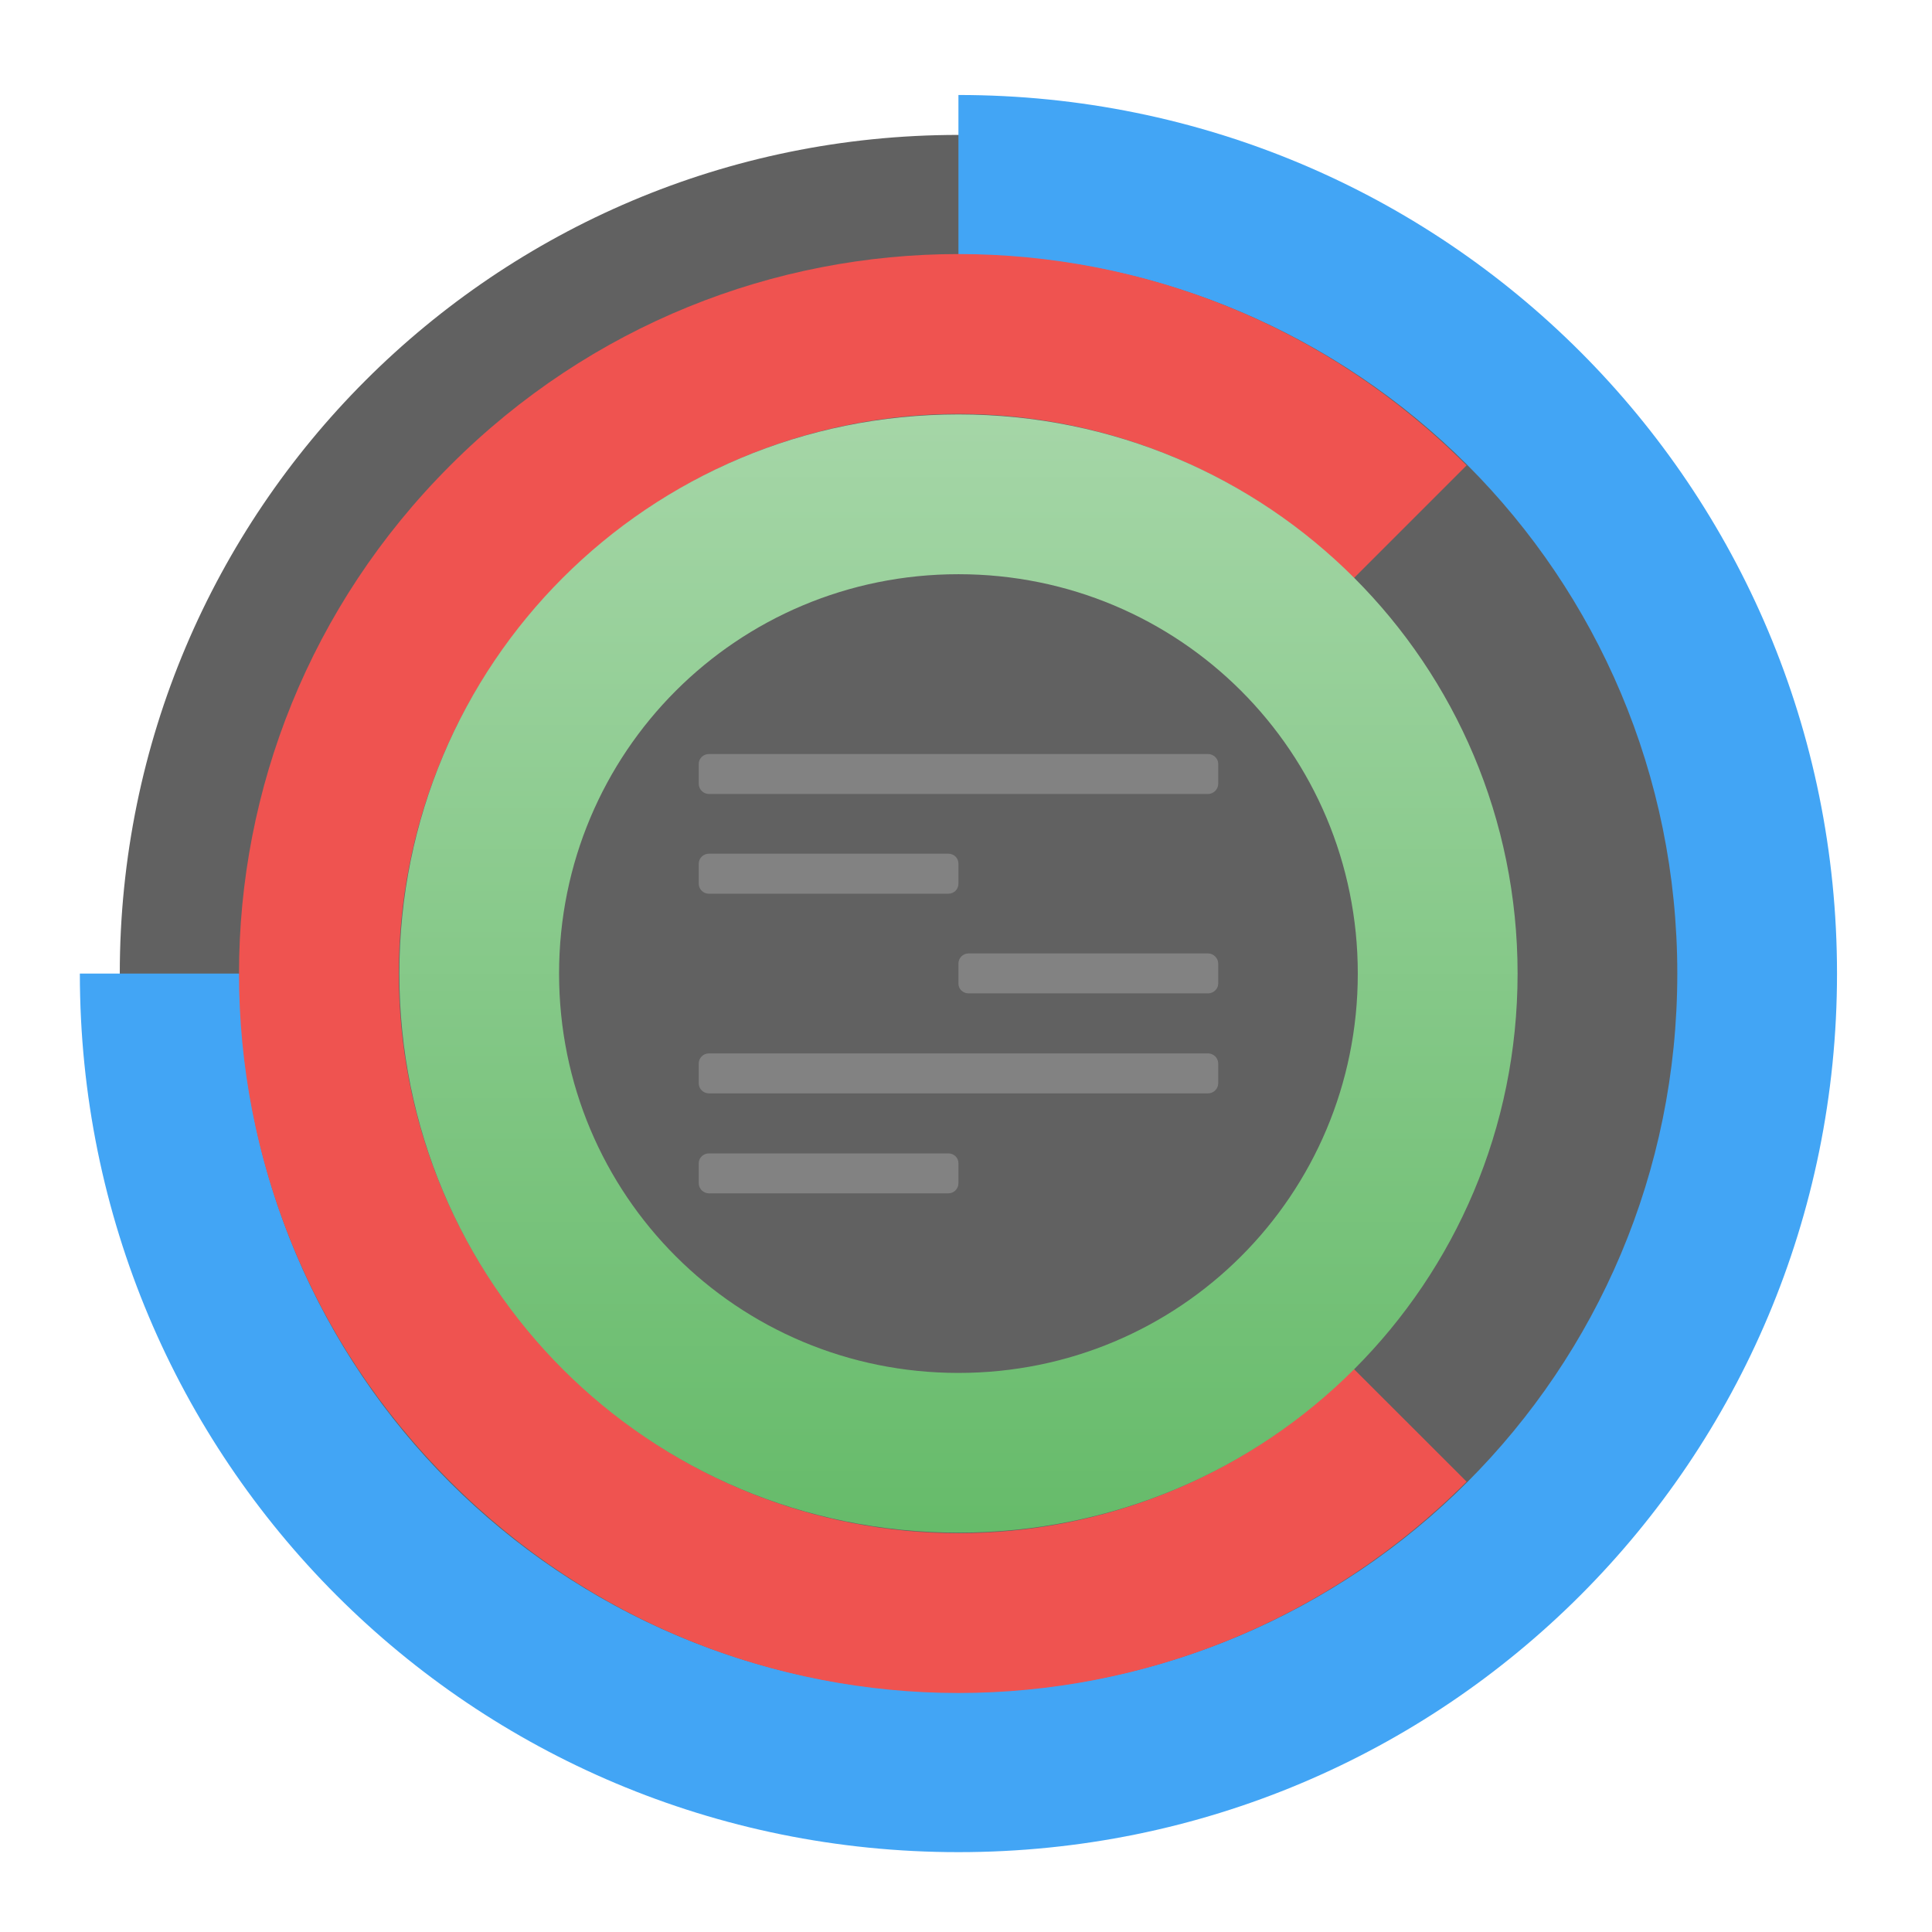
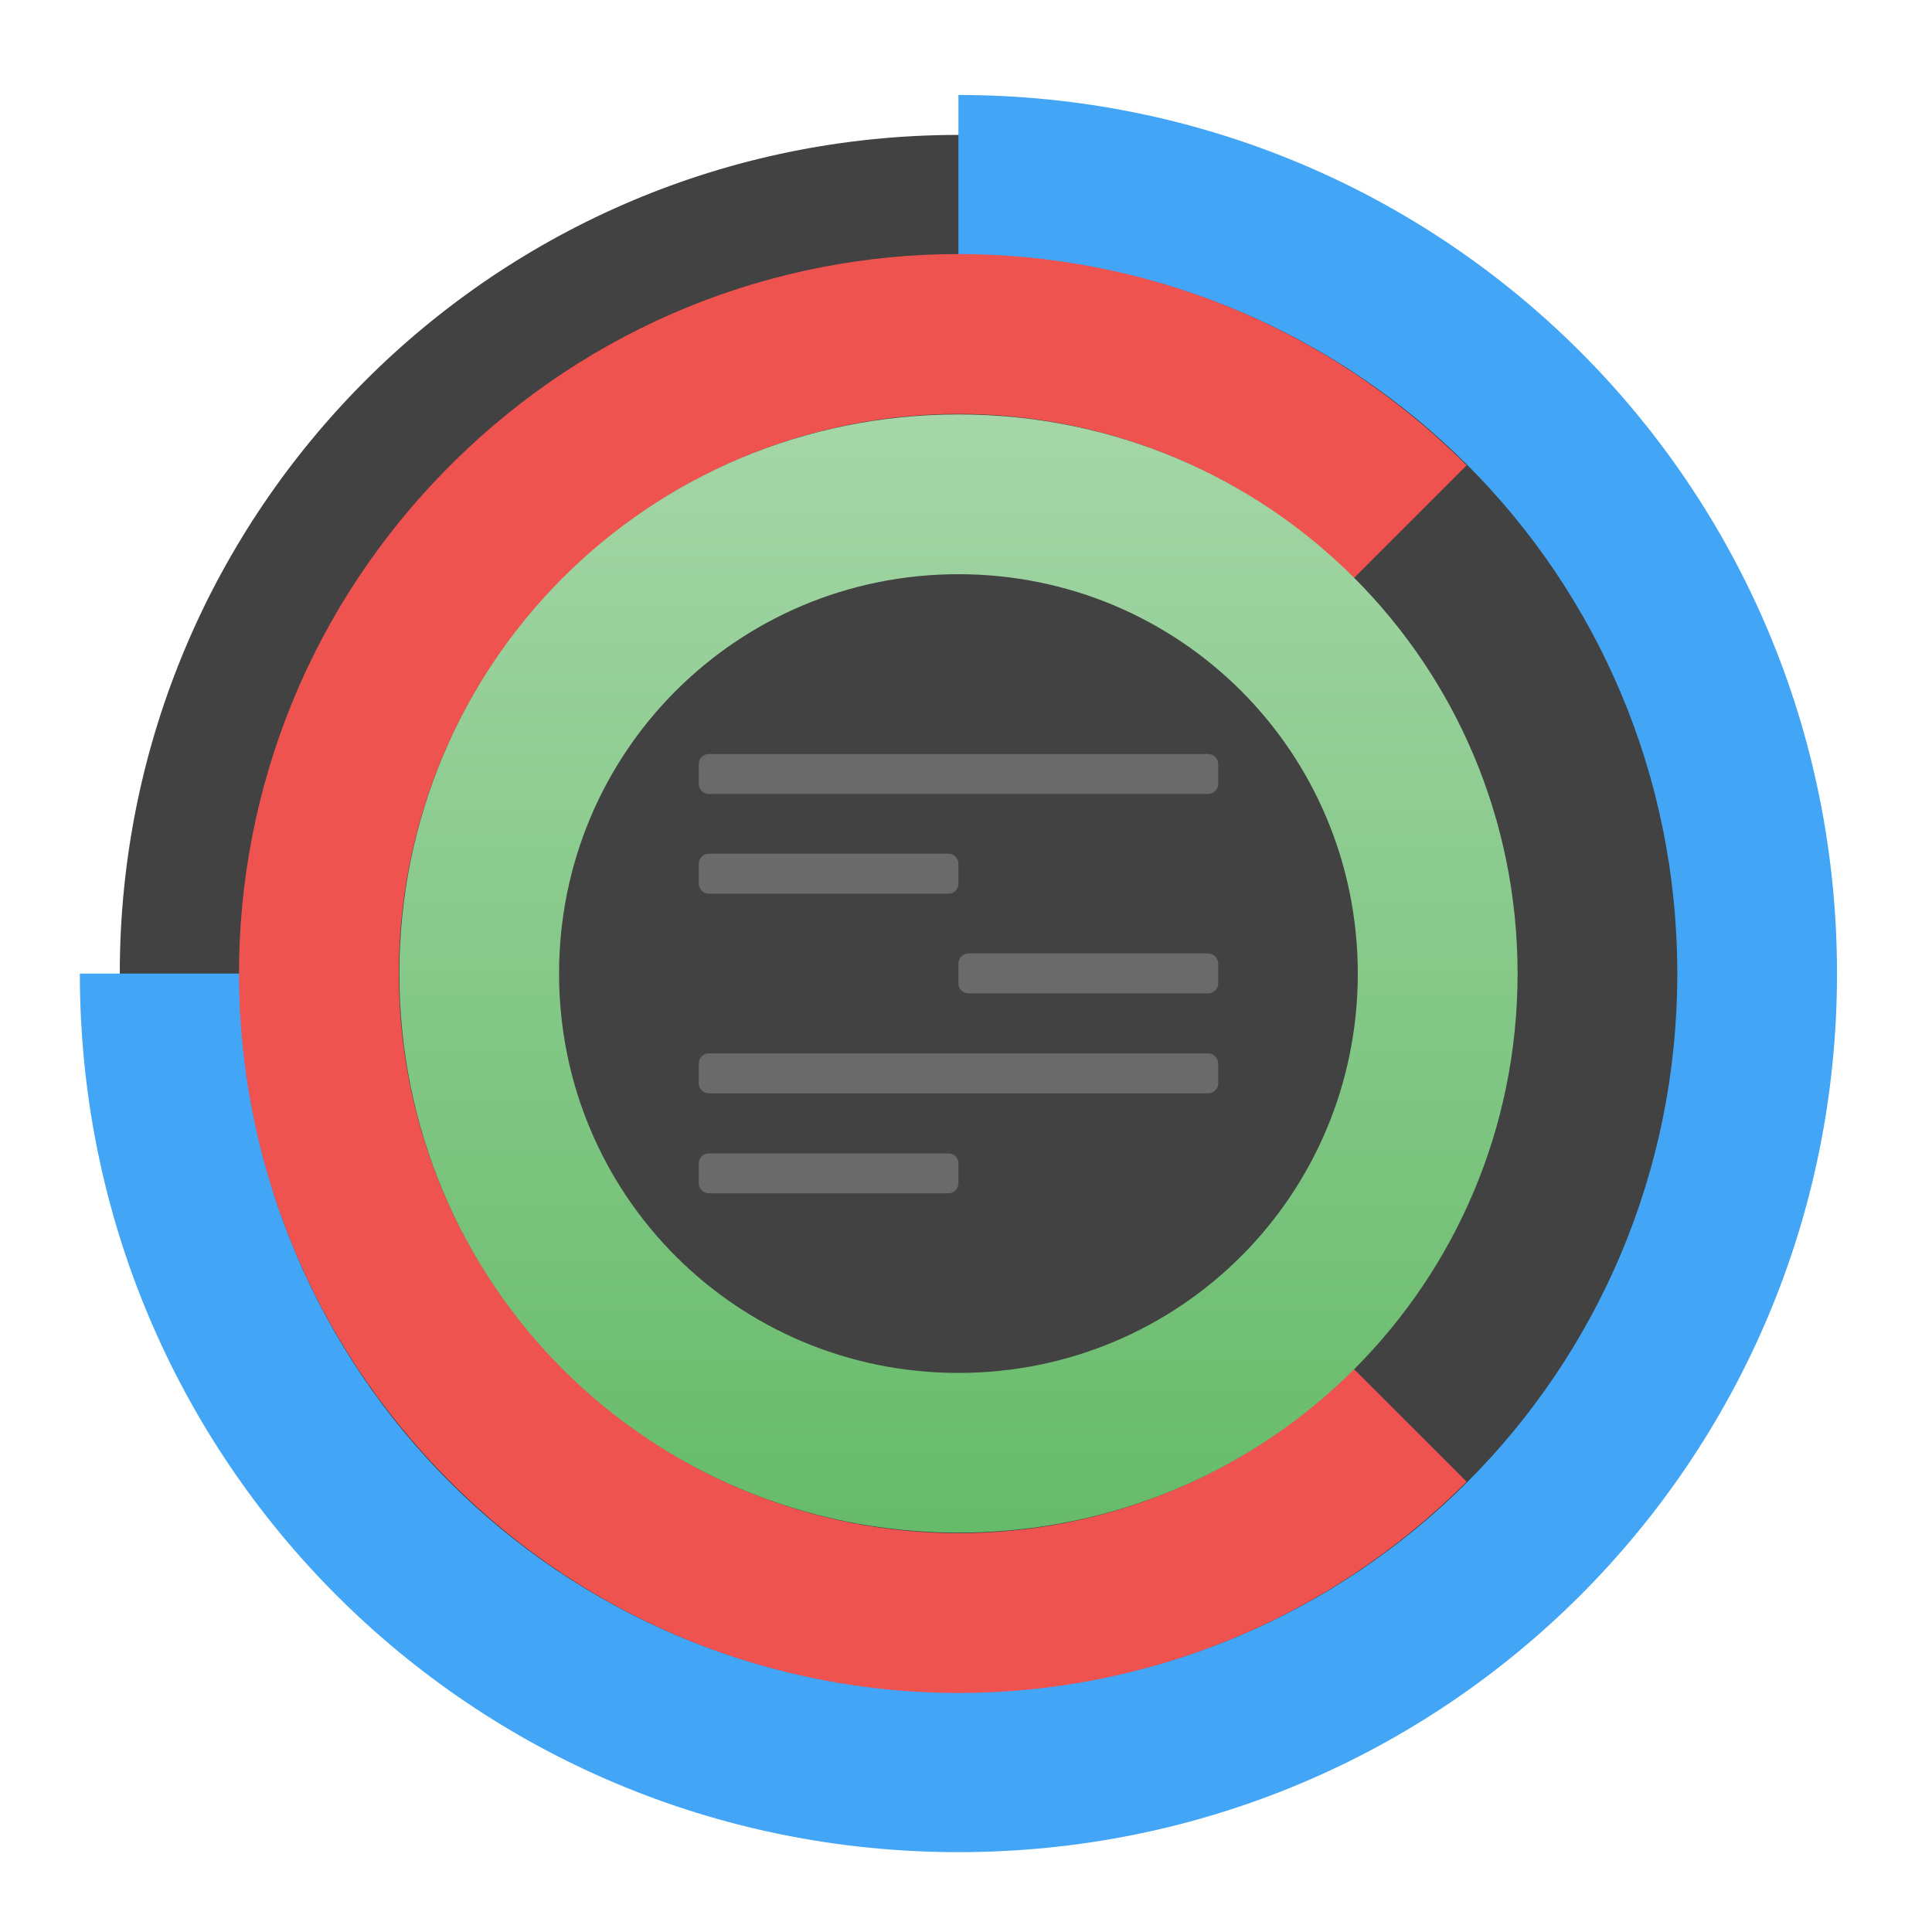
<svg xmlns="http://www.w3.org/2000/svg" width="24px" height="24px" viewBox="0 0 24 24" version="1.1">
  <defs>
    <linearGradient id="linear0" gradientUnits="userSpaceOnUse" x1="254" y1="233.5" x2="254" y2="-147.5" gradientTransform="matrix(0.0364583,0,0,0.0364583,2.645833,10.52604)">
      <stop offset="0" style="stop-color:rgb(40%,73.333%,41.569%);stop-opacity:1;" />
      <stop offset="1" style="stop-color:rgb(64.706%,83.922%,65.49%);stop-opacity:1;" />
    </linearGradient>
  </defs>
  <g id="surface1">
-     <path style=" stroke:none;fill-rule:nonzero;fill:rgb(38.039%,38.039%,38.039%);fill-opacity:1;" d="M 11.906 1.676 C 17.66 1.676 22.324 6.34 22.324 12.094 C 22.324 17.848 17.66 22.512 11.906 22.512 C 6.152 22.512 1.488 17.848 1.488 12.094 C 1.488 6.34 6.152 1.676 11.906 1.676 Z M 11.906 1.676 " />
+     <path style=" stroke:none;fill-rule:nonzero;fill:rgb(25.882%,25.882%,25.882%);fill-opacity:1;" d="M 11.906 1.676 C 17.66 1.676 22.324 6.34 22.324 12.094 C 22.324 17.848 17.66 22.512 11.906 22.512 C 6.152 22.512 1.488 17.848 1.488 12.094 C 1.488 6.34 6.152 1.676 11.906 1.676 Z M 11.906 1.676 " />
    <path style=" stroke:none;fill-rule:nonzero;fill:rgb(25.882%,64.706%,96.078%);fill-opacity:1;" d="M 11.906 1.18 L 11.906 3.164 C 16.852 3.164 20.836 7.148 20.836 12.094 C 20.836 17.039 16.852 21.023 11.906 21.023 C 6.961 21.023 2.977 17.039 2.977 12.094 L 0.992 12.094 C 0.992 18.141 5.859 23.008 11.906 23.008 C 17.953 23.008 22.82 18.141 22.82 12.094 C 22.82 6.047 17.953 1.18 11.906 1.18 Z M 11.906 1.18 " />
    <path style=" stroke:none;fill-rule:nonzero;fill:rgb(93.725%,32.549%,31.373%);fill-opacity:1;" d="M 18.219 5.781 C 14.723 2.281 9.09 2.281 5.594 5.781 C 2.094 9.277 2.094 14.91 5.594 18.406 C 9.09 21.906 14.723 21.906 18.219 18.406 L 16.816 17.004 C 14.098 19.727 9.715 19.727 6.996 17.004 C 4.273 14.285 4.273 9.902 6.996 7.184 C 9.715 4.461 14.098 4.461 16.816 7.184 Z M 18.219 5.781 " />
    <path style=" stroke:none;fill-rule:nonzero;fill:url(#linear0);" d="M 11.906 5.148 C 8.059 5.148 4.961 8.246 4.961 12.094 C 4.961 15.941 8.059 19.039 11.906 19.039 C 15.754 19.039 18.852 15.941 18.852 12.094 C 18.852 8.246 15.754 5.148 11.906 5.148 Z M 11.906 7.133 C 14.656 7.133 16.867 9.344 16.867 12.094 C 16.867 14.844 14.656 17.055 11.906 17.055 C 9.156 17.055 6.945 14.844 6.945 12.094 C 6.945 9.344 9.156 7.133 11.906 7.133 Z M 11.906 7.133 " />
    <path style=" stroke:none;fill-rule:nonzero;fill:rgb(93.333%,93.333%,93.333%);fill-opacity:0.235;" d="M 8.805 10.605 L 11.781 10.605 C 11.852 10.605 11.906 10.66 11.906 10.73 L 11.906 10.977 C 11.906 11.047 11.852 11.102 11.781 11.102 L 8.805 11.102 C 8.738 11.102 8.68 11.047 8.68 10.977 L 8.68 10.73 C 8.68 10.66 8.738 10.605 8.805 10.605 Z M 8.805 10.605 " />
    <path style=" stroke:none;fill-rule:nonzero;fill:rgb(93.333%,93.333%,93.333%);fill-opacity:0.235;" d="M 12.031 11.844 L 15.008 11.844 C 15.074 11.844 15.133 11.902 15.133 11.969 L 15.133 12.219 C 15.133 12.285 15.074 12.34 15.008 12.34 L 12.031 12.34 C 11.961 12.34 11.906 12.285 11.906 12.219 L 11.906 11.969 C 11.906 11.902 11.961 11.844 12.031 11.844 Z M 12.031 11.844 " />
    <path style=" stroke:none;fill-rule:nonzero;fill:rgb(93.333%,93.333%,93.333%);fill-opacity:0.235;" d="M 8.805 13.086 L 15.008 13.086 C 15.074 13.086 15.133 13.141 15.133 13.211 L 15.133 13.457 C 15.133 13.527 15.074 13.582 15.008 13.582 L 8.805 13.582 C 8.738 13.582 8.68 13.527 8.68 13.457 L 8.68 13.211 C 8.68 13.141 8.738 13.086 8.805 13.086 Z M 8.805 13.086 " />
    <path style=" stroke:none;fill-rule:nonzero;fill:rgb(93.333%,93.333%,93.333%);fill-opacity:0.235;" d="M 8.805 9.367 L 15.008 9.367 C 15.074 9.367 15.133 9.422 15.133 9.488 L 15.133 9.738 C 15.133 9.805 15.074 9.863 15.008 9.863 L 8.805 9.863 C 8.738 9.863 8.68 9.805 8.68 9.738 L 8.68 9.488 C 8.68 9.422 8.738 9.367 8.805 9.367 Z M 8.805 9.367 " />
    <path style=" stroke:none;fill-rule:nonzero;fill:rgb(93.333%,93.333%,93.333%);fill-opacity:0.235;" d="M 8.805 14.328 L 11.781 14.328 C 11.852 14.328 11.906 14.383 11.906 14.449 L 11.906 14.699 C 11.906 14.766 11.852 14.824 11.781 14.824 L 8.805 14.824 C 8.738 14.824 8.68 14.766 8.68 14.699 L 8.68 14.449 C 8.68 14.383 8.738 14.328 8.805 14.328 Z M 8.805 14.328 " />
  </g>
</svg>
